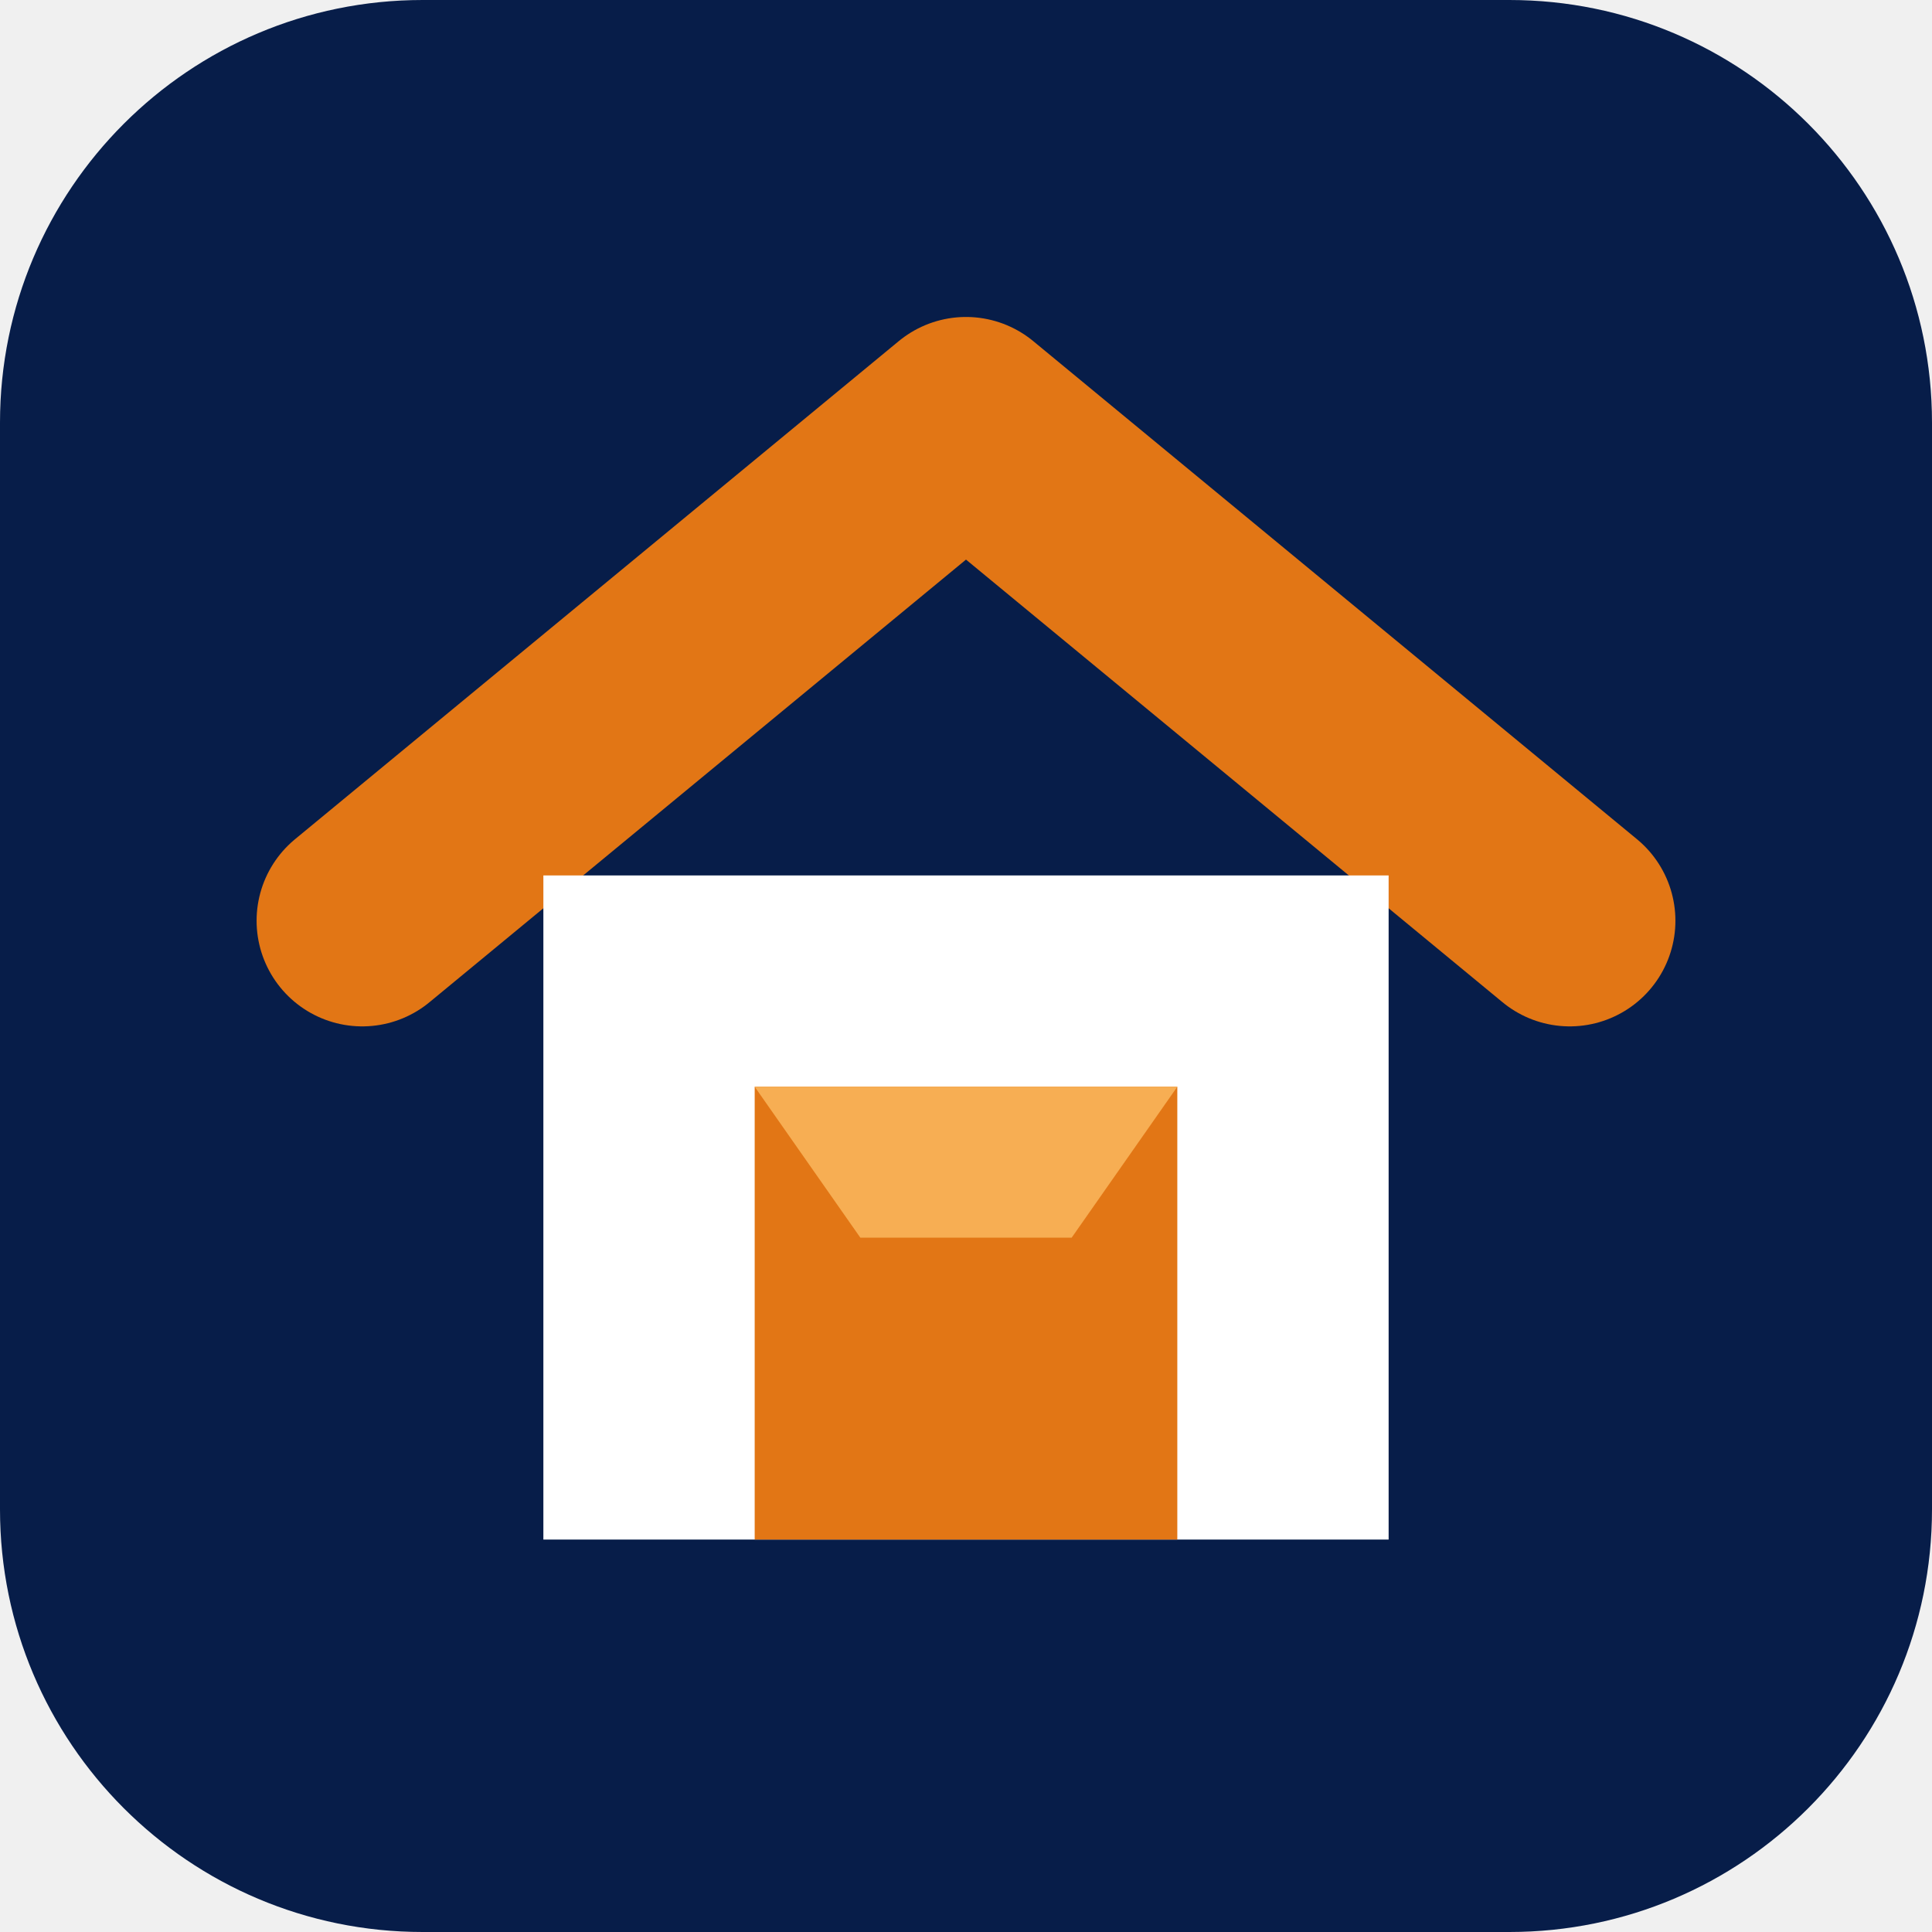
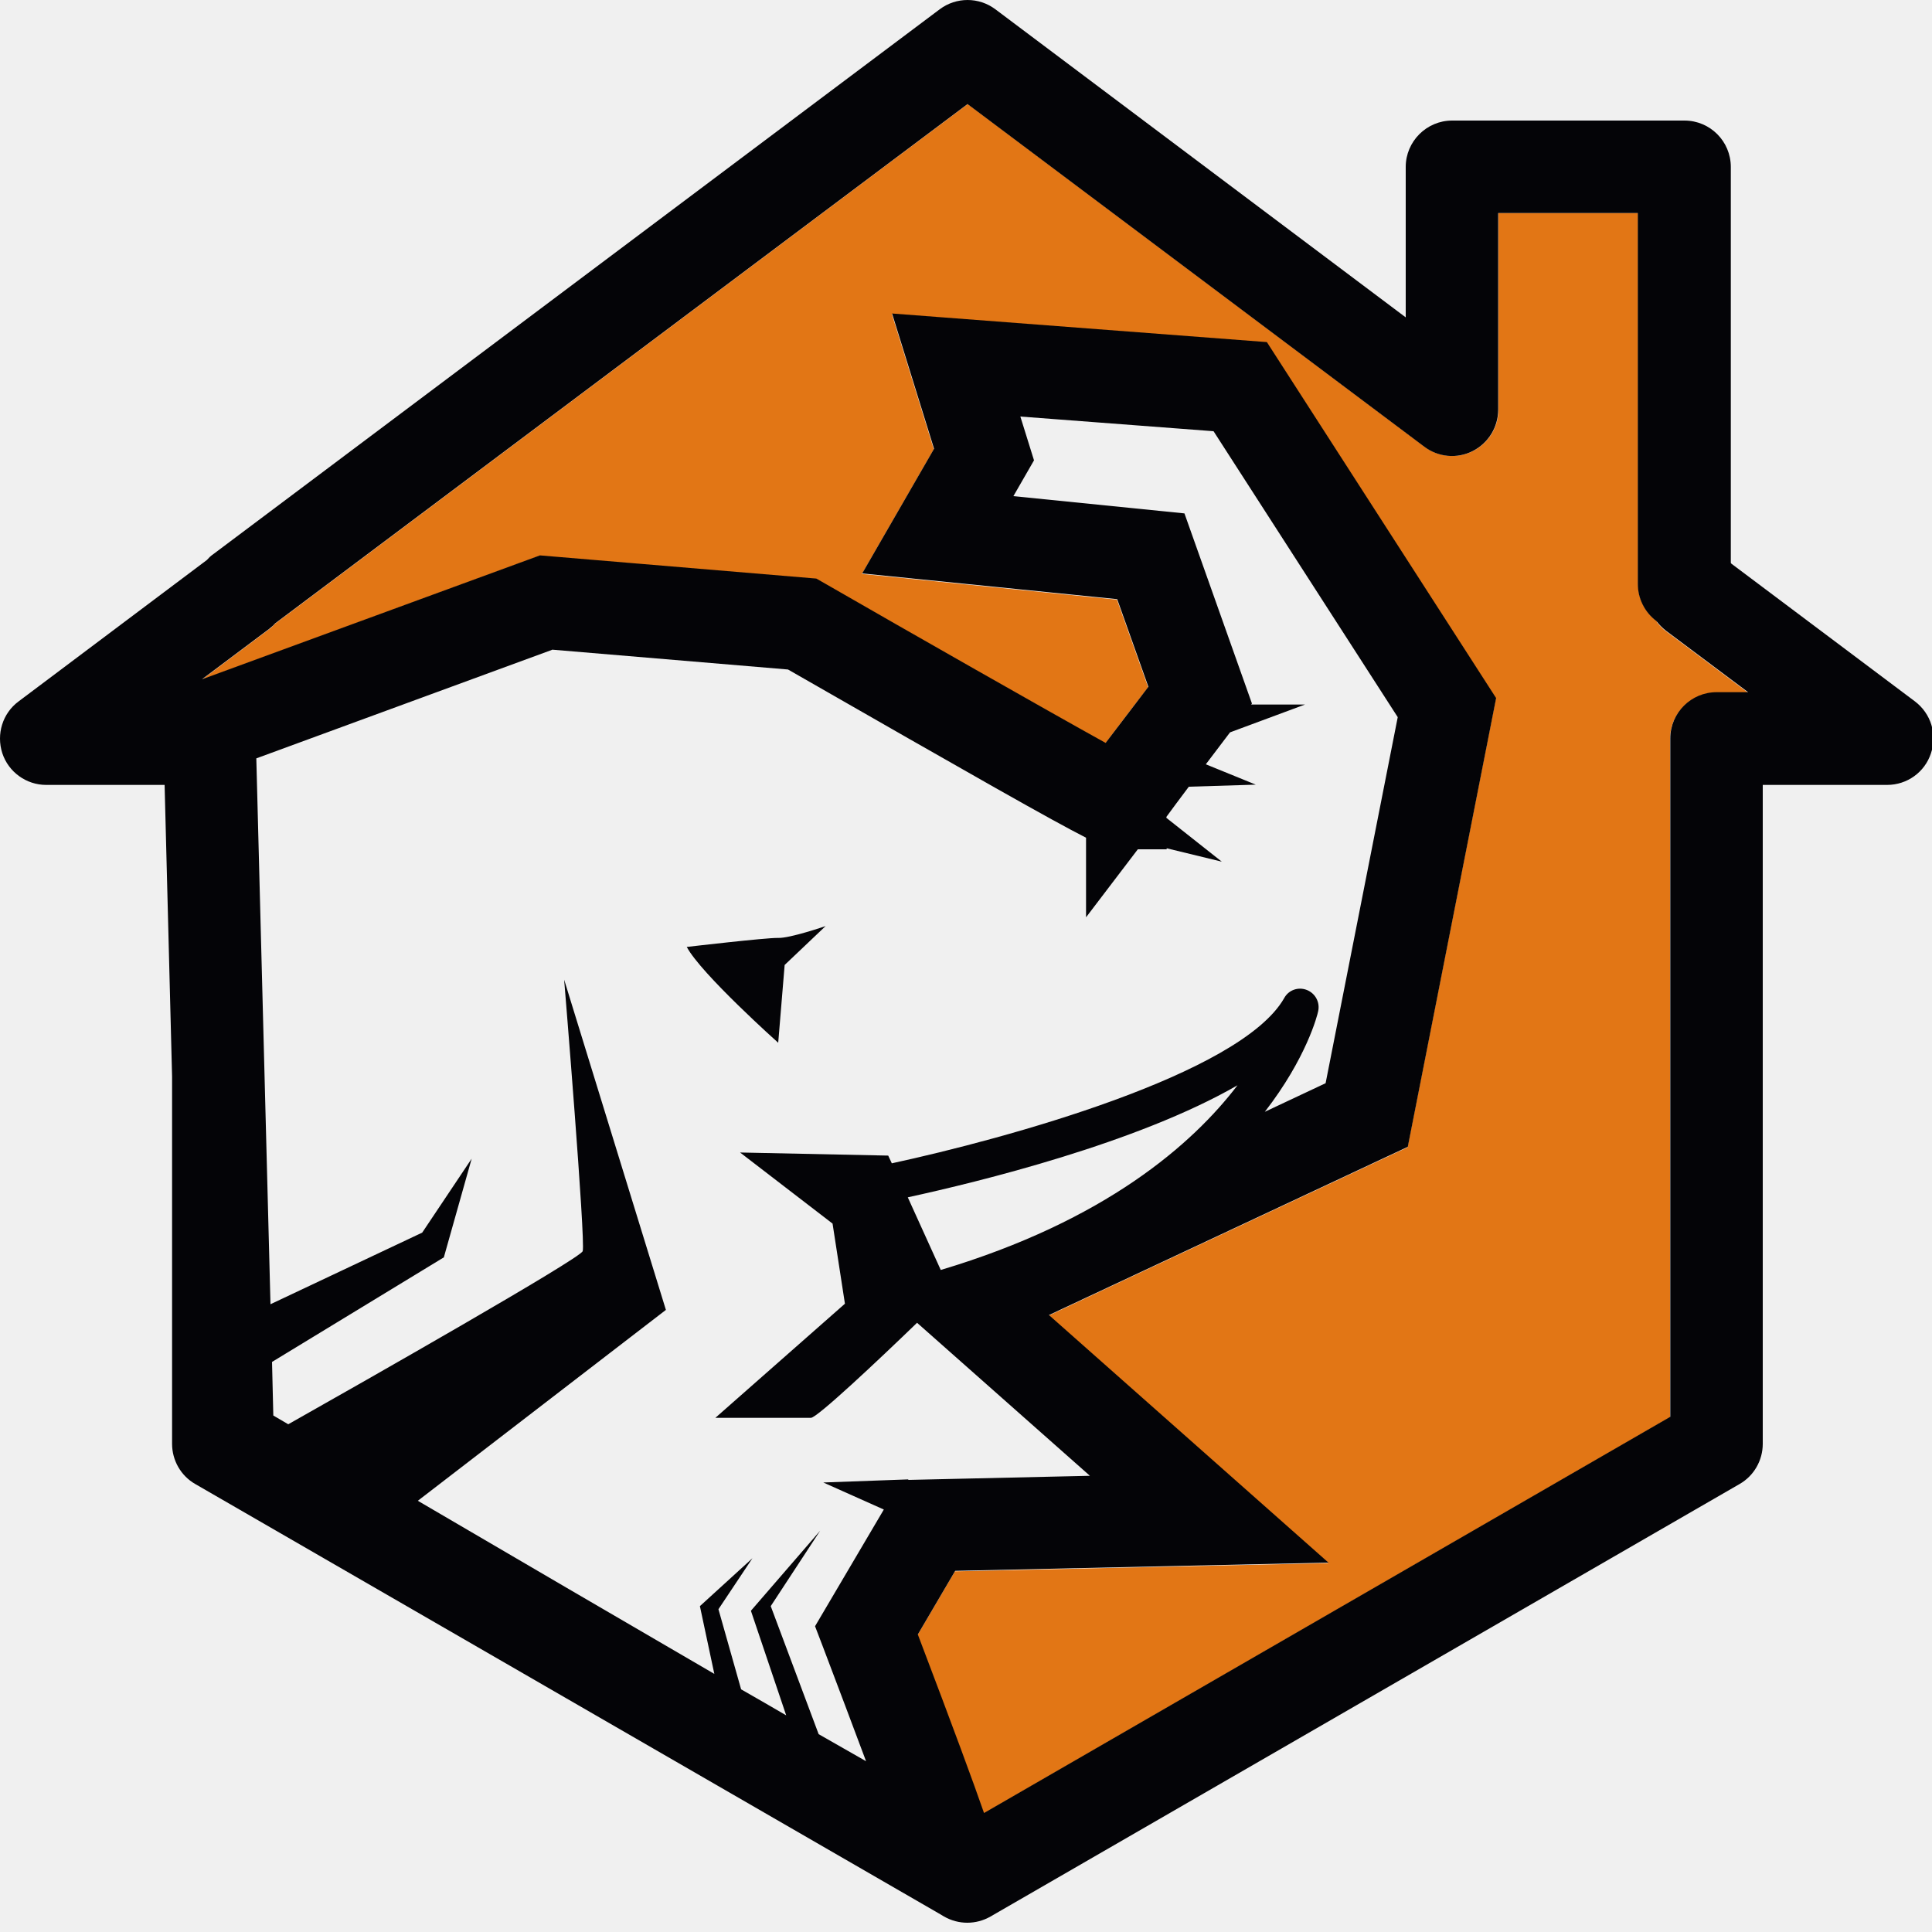
- <svg xmlns="http://www.w3.org/2000/svg" viewBox="0 0 64 64">
-   <rect width="64" height="64" rx="14" fill="#071d49" />
-   <path d="M12 30.5 32 14l20 16.5" fill="none" stroke="#e27615" stroke-width="7" stroke-linecap="round" stroke-linejoin="round" />
-   <path d="M18 29v22h28V29" fill="#fff" />
-   <path d="M25 36h14v15H25z" fill="#e27615" />
-   <path d="M25 36h14l-3.5 5h-7z" fill="#f7ae53" />
+ <svg xmlns="http://www.w3.org/2000/svg" viewBox="0 0 75 75">
+   <path fill="#e27615" d="M64.33,24.13l-.02-.02c-.45-.34-.72-.87-.72-1.44v-14.4h-5.42v7.63c0,.68-.38,1.3-.99,1.61-.61.31-1.34.24-1.88-.17l-17.73-13.3L10.67,24.22c-.07.08-.15.16-.24.22l-2.6,1.95,13.12-4.81,10.73.9.35.2c3.39,1.94,8.5,4.85,10.88,6.18.41-.54.94-1.25,1.66-2.18l-1.21-3.4-9.9-1,2.79-4.84-1.63-5.25,14.55,1.11,8.9,13.82-3.43,17.42-13.93,6.53,10.85,9.61-14.49.32-1.45,2.47c1.4,3.71,2.16,5.75,2.57,6.93l26.64-15.38v-26.33c0-.99.8-1.8,1.8-1.8h1.23l-3.18-2.38c-.14-.1-.26-.23-.36-.36Z" />
+   <path fill="#040407" d="M74.34,27.23l-7.13-5.35s-.01-.02-.02-.03V6.48c0-.99-.8-1.8-1.8-1.8h-9.02c-.99,0-1.8.81-1.8,1.8v5.84L38.64.36c-.64-.48-1.52-.48-2.16,0L8.27,21.52c-.09.06-.17.14-.24.22L.72,27.23c-.62.46-.87,1.27-.63,2.01.24.73.93,1.23,1.7,1.23h4.6l.29,11.32v14.26c0,.64.34,1.24.9,1.56l28.85,16.66.22.13c.28.16.59.24.9.24s.62-.08.9-.24l29.08-16.79c.56-.32.9-.92.9-1.56v-25.58h4.83c.77,0,1.46-.49,1.7-1.23.25-.73,0-1.54-.62-2.01ZM66.64,26.87c-.99,0-1.8.8-1.8,1.8v26.33l-26.64,15.38c-.41-1.18-1.16-3.22-2.57-6.93l1.45-2.47,14.49-.32-10.85-9.61,13.93-6.53,3.43-17.42-8.9-13.82-14.55-1.11,1.63,5.25-2.79,4.84,9.9,1,1.21,3.4c-.71.93-1.25,1.64-1.66,2.18-2.38-1.32-7.49-4.23-10.88-6.18l-.35-.2-10.73-.9-13.12,4.81,2.6-1.95c.09-.07.17-.14.24-.22L37.56,4.04l17.73,13.3c.54.41,1.27.48,1.88.17.61-.31.99-.93.99-1.61v-7.63h5.42v14.4c0,.57.27,1.1.72,1.44l.02.02c.1.13.22.25.36.36l3.18,2.38h-1.23ZM21.44,25.22l9.15.77c7.31,4.19,10.25,5.86,11.57,6.53v3.09l2.01-2.64h1.12v-.04l2.14.52-2.15-1.7v-.04c.2-.28.52-.7.87-1.17l2.6-.08-1.94-.79c.31-.41.62-.82.94-1.24l2.91-1.08h-2.09l.03-.04-2.62-7.38-6.64-.67.8-1.39-.53-1.7,7.5.57,7.15,11.1-2.8,14.21-2.36,1.11c1.62-2.09,2.04-3.75,2.07-3.9.08-.35-.11-.7-.44-.83-.33-.13-.71,0-.88.32-1.7,2.97-10.84,5.46-15.23,6.41l-.14-.3-5.75-.12,3.59,2.76.48,3.11-5.03,4.43h3.71c.24,0,2.61-2.23,4.12-3.69l6.71,5.94-7.05.16v-.02s-3.3.12-3.3.12l2.35,1.05-2.67,4.53.31.81c.57,1.49,1.15,3.05,1.67,4.43-.56-.32-1.19-.68-1.84-1.05l-1.86-4.97,1.92-2.93-2.69,3.11,1.37,4.06c-.56-.33-1.14-.66-1.75-1.01l-.88-3.11,1.32-1.98-2.04,1.86.56,2.63c-3.56-2.07-7.65-4.46-11.51-6.72l9.63-7.41-3.95-12.82s.84,10.18.72,10.54c-.1.29-8.47,5.05-11.43,6.72-.19-.11-.39-.23-.58-.34l-.05-2.08,6.67-4.06,1.08-3.83-1.92,2.87-5.89,2.78-.55-21.19,11.47-4.21ZM35.24,46.48c2.75-.6,8.9-2.1,12.8-4.35-1.74,2.28-5.13,5.26-11.52,7.17l-1.28-2.82Z" />
+   <path fill="#040407" d="M30.21,40.48l.25-3.02,1.59-1.51s-1.39.48-1.85.46c-.46-.01-3.54.35-3.54.35.56,1.05,3.55,3.72,3.55,3.72Z" />
</svg>
